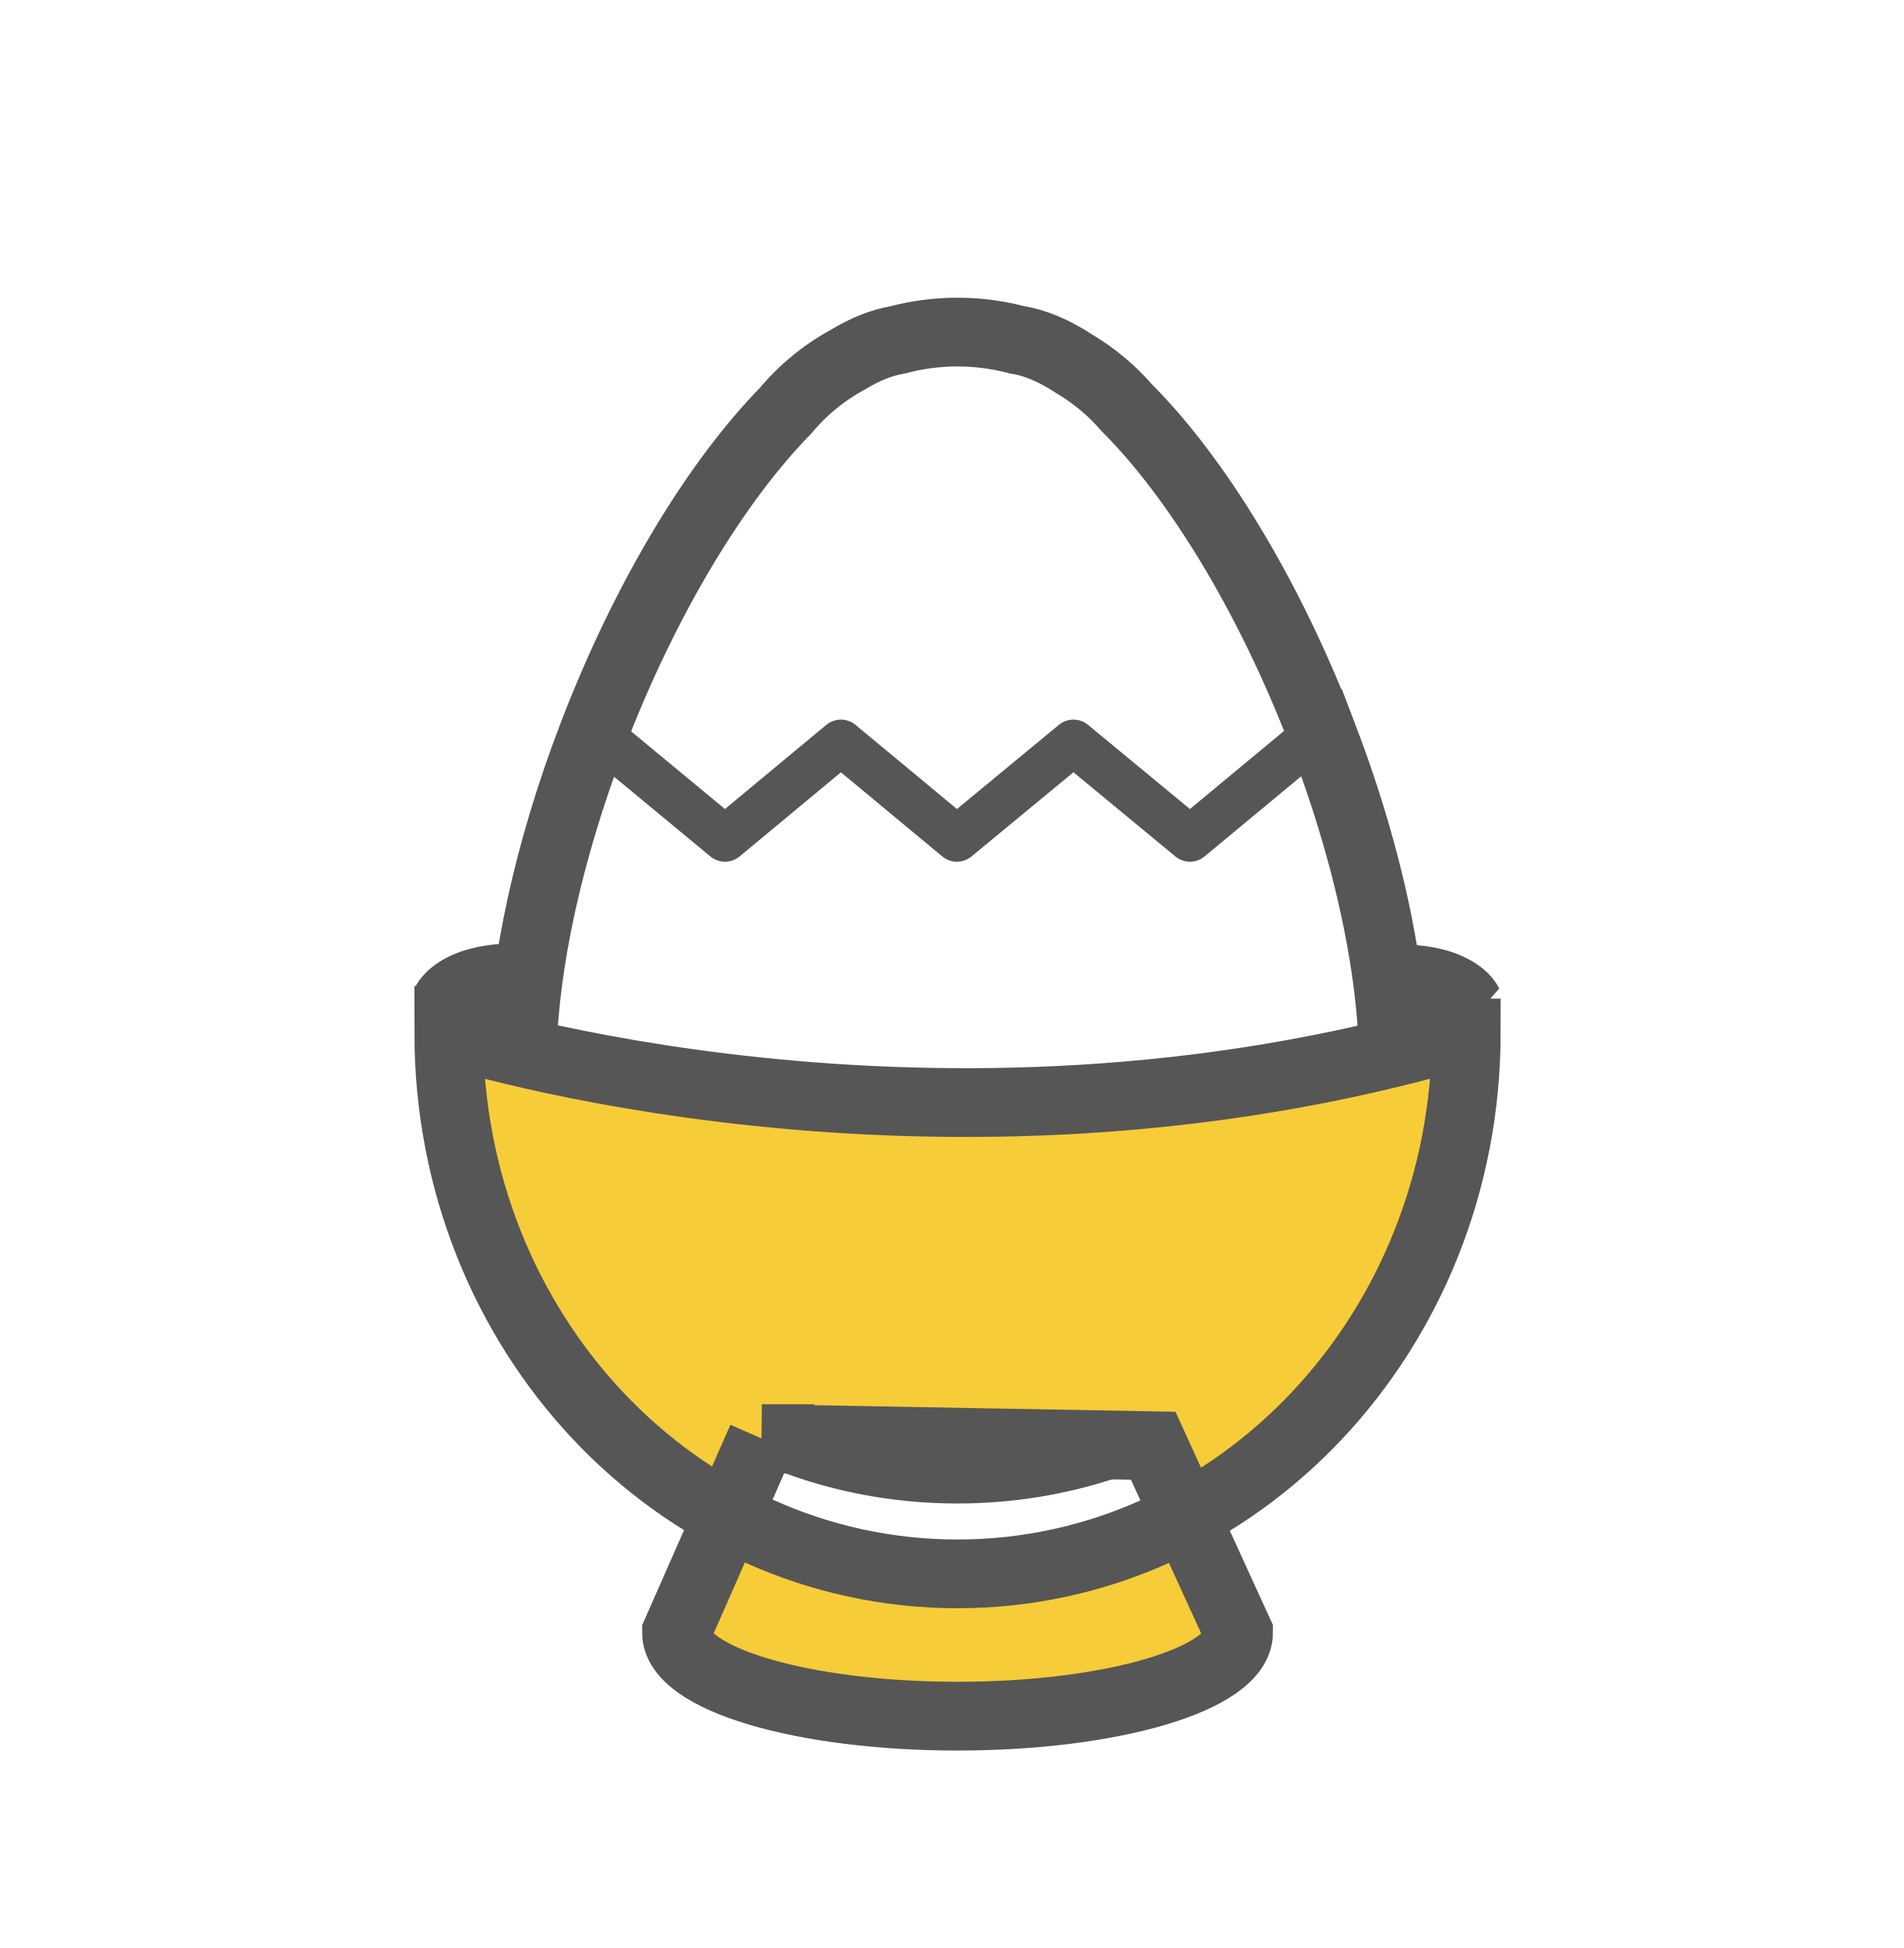
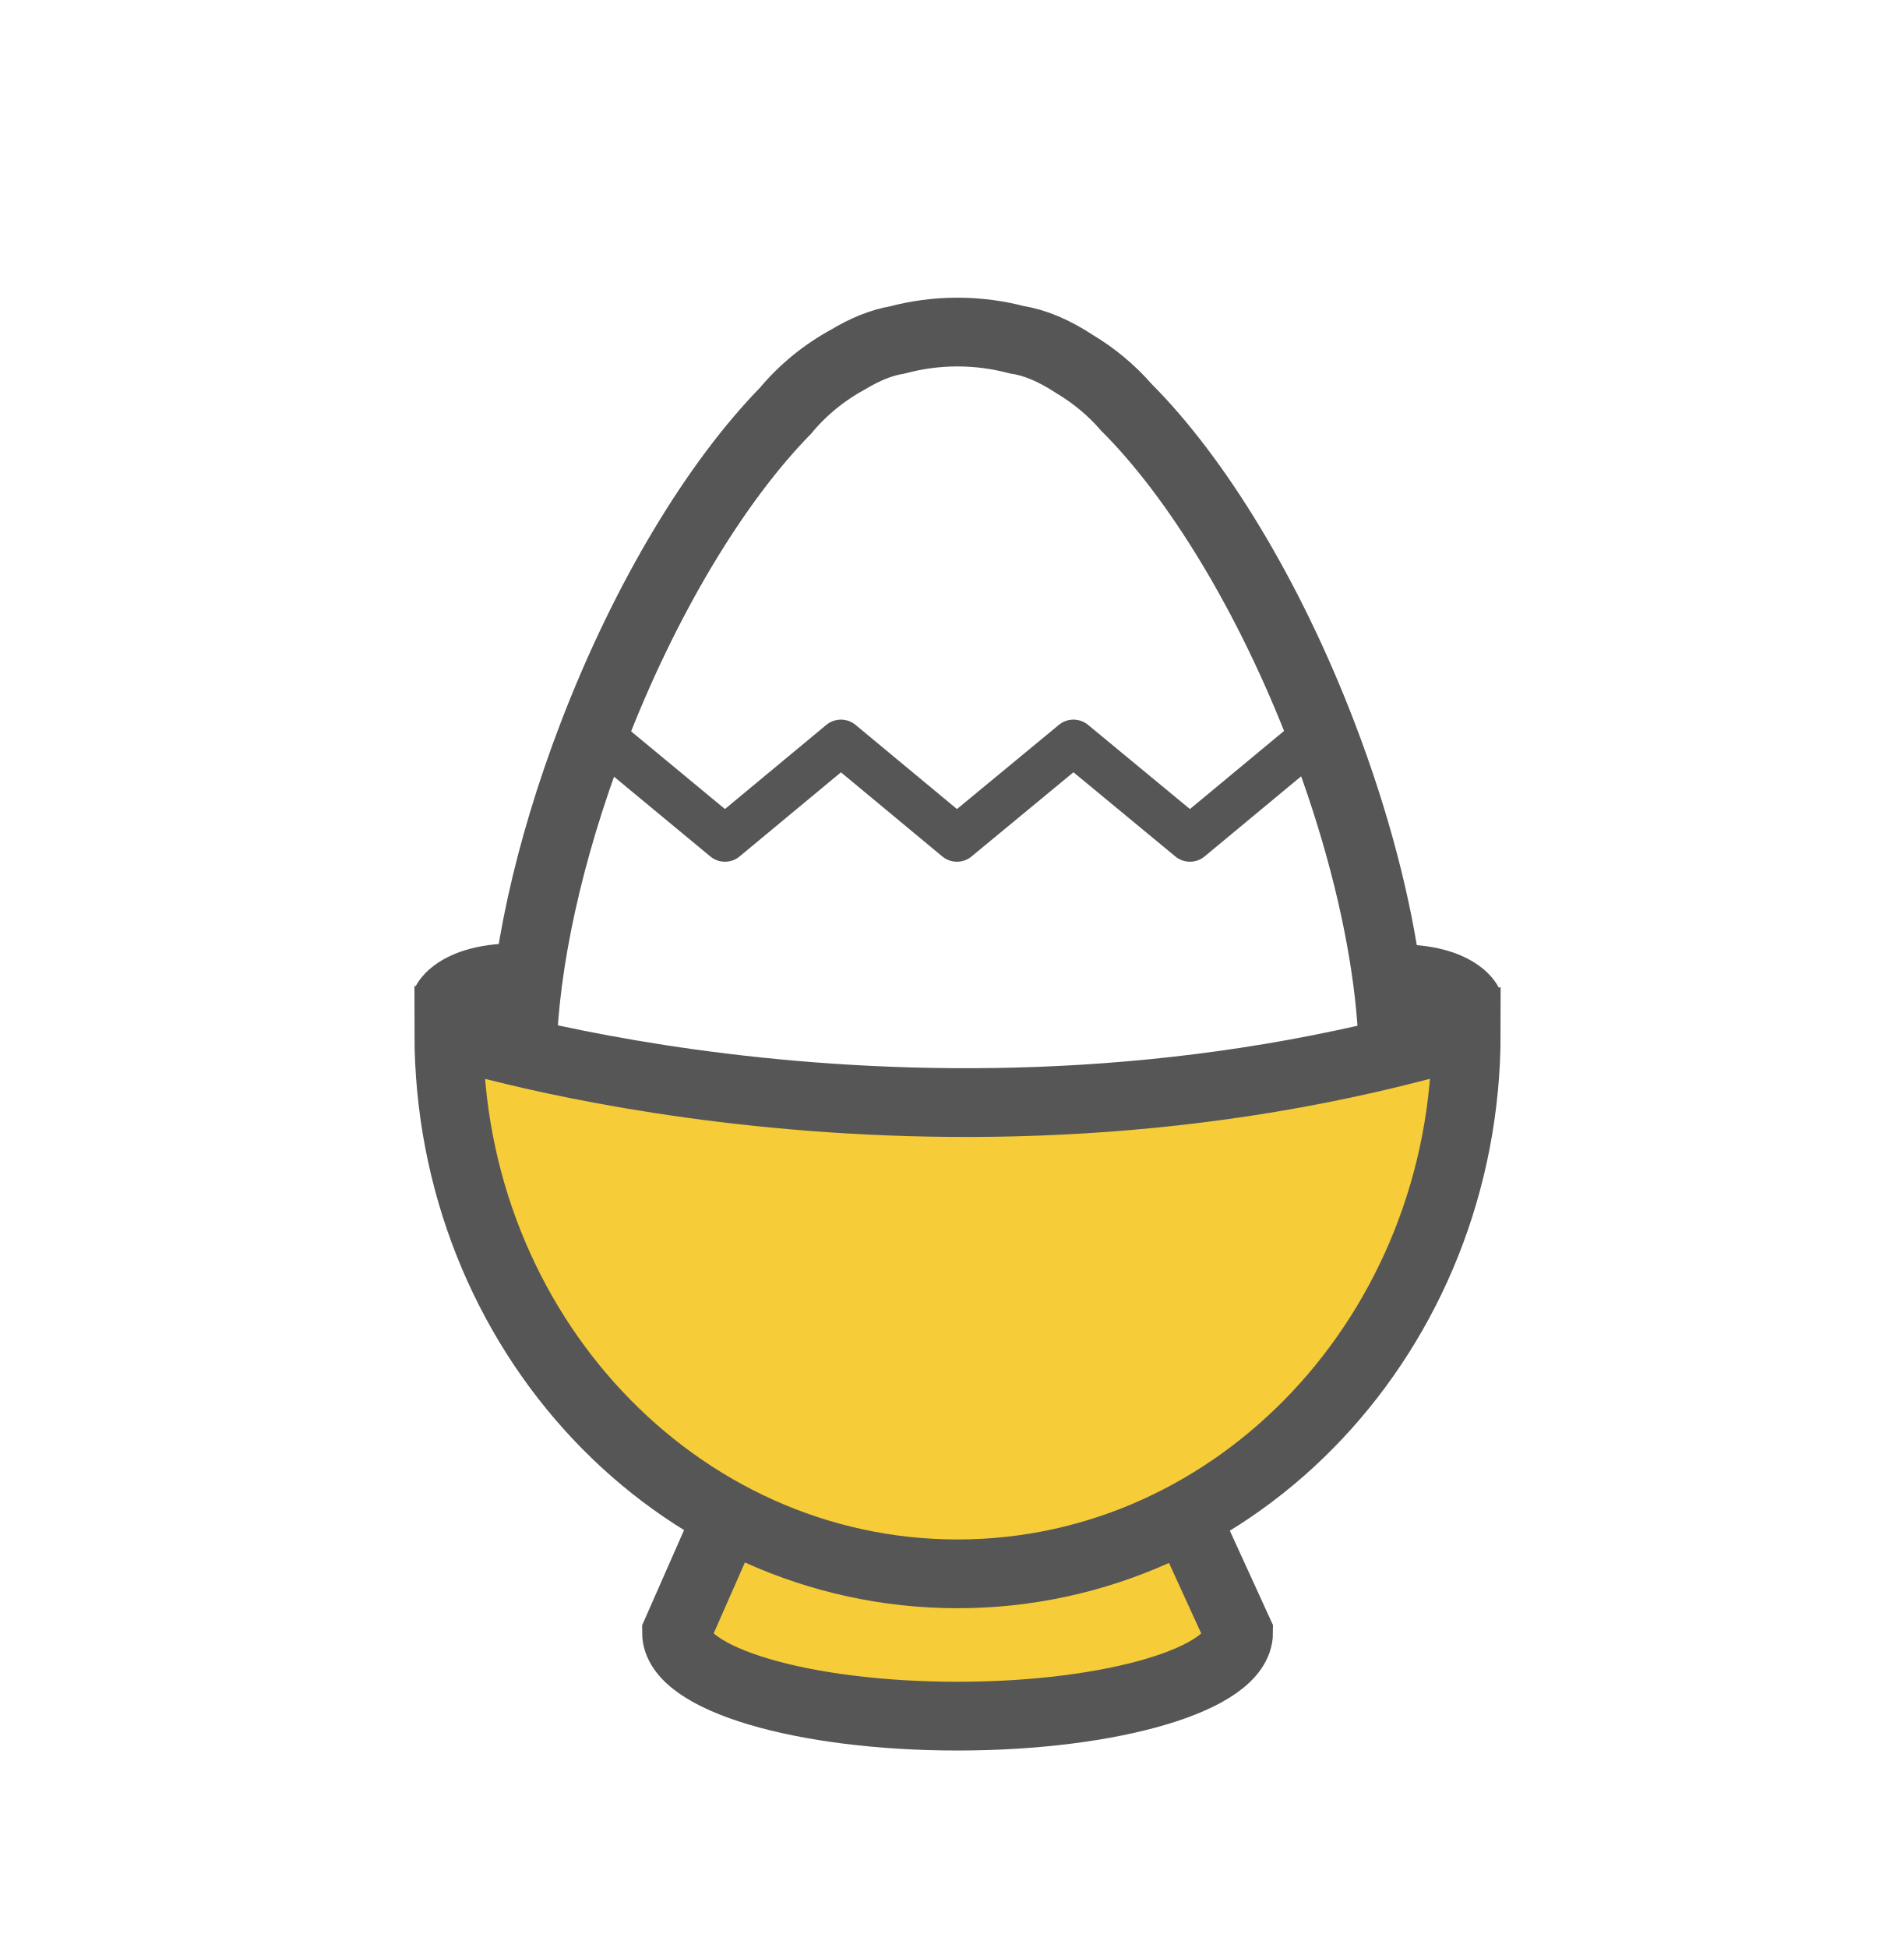
- <svg xmlns="http://www.w3.org/2000/svg" width="83.078" height="85" viewBox="0 0 83.078 85" enable-background="new 0 0 83.078 94.539">
-   <path fill="none" stroke="#565656" stroke-width="3" stroke-miterlimit="10" d="M57.73 32.098c-2.345-6.132-5.52-11.276-8.572-14.325-.64-.74-1.406-1.377-2.267-1.892-.877-.576-1.72-.934-2.505-1.053-.827-.218-1.698-.338-2.6-.338-.916 0-1.798.123-2.634.346-.677.112-1.4.404-2.15.858-1.053.574-1.973 1.333-2.715 2.225-3.005 3.067-6.116 8.146-8.425 14.18-1.95 5.097-2.973 9.956-3.07 13.775-.01.235-.02.47-.02.707 0 .635.037 1.262.11 1.88.054.503.132.975.23 1.416 1.672 8.1 9.394 14.227 18.67 14.227 8.98 0 16.497-5.735 18.49-13.447 1.218-3.89.368-10.96-2.54-18.56z" />
-   <path fill="#F6CC38" stroke="#565656" stroke-width="3" stroke-miterlimit="10" d="M33.25 62.774l-3.726 8.46c0 2.017 5.49 3.65 12.265 3.65 6.774 0 12.266-1.635 12.266-3.65l-3.726-8.15-17.08-.31zM63.992 45.075c0 13.013-9.94 23.6-22.203 23.6s-22.203-10.565-22.203-23.6c0 0 21.185 6.83 44.405 0z" />
-   <path fill="none" stroke="#565656" stroke-width="2" stroke-linecap="round" stroke-linejoin="round" stroke-miterlimit="10" d="M56.996 32.4l-5.063 4.2-5.084-4.2-5.087 4.2-5.062-4.2-5.06 4.2-5.075-4.2" />
-   <path fill="#565656" d="M18.115 43.093s.815-2.097 4.89-1.92l-.786 3.87-3.523-1.28-.582-.67zM65.426 43.136s-.815-2.097-4.892-1.92l.787 3.87 3.524-1.28.582-.67z" />
+ <svg xmlns="http://www.w3.org/2000/svg" version="1.1" id="Layer_1" x="0px" y="0px" width="83.078px" height="85px" viewBox="0 0 83.078 85" enable-background="new 0 0 83.078 94.539" xml:space="preserve">
+   <g>
+     <path fill="none" stroke="#565656" stroke-width="3" stroke-miterlimit="10" d="M57.73,32.098   c-2.345-6.132-5.521-11.276-8.572-14.325c-0.641-0.739-1.406-1.377-2.267-1.892c-0.878-0.577-1.72-0.935-2.506-1.054   c-0.827-0.218-1.698-0.338-2.601-0.338c-0.915,0-1.797,0.124-2.633,0.347C38.473,14.948,37.75,15.24,37,15.694   c-1.053,0.574-1.973,1.333-2.715,2.225c-3.005,3.068-6.116,8.147-8.425,14.18c-1.951,5.098-2.973,9.957-3.07,13.776   c-0.011,0.235-0.021,0.469-0.021,0.707c0,0.635,0.038,1.262,0.11,1.88c0.055,0.503,0.133,0.975,0.23,1.416   c1.673,8.101,9.395,14.227,18.672,14.227c8.979,0,16.496-5.735,18.49-13.447C61.488,46.768,60.638,39.699,57.73,32.098z" />
+     <path fill="#F6CC38" stroke="#565656" stroke-width="3" stroke-miterlimit="10" d="M33.25,62.774l-3.726,8.461   c0,2.016,5.491,3.648,12.265,3.648c6.775,0,12.267-1.634,12.267-3.648l-3.726-8.151L33.25,62.774z" />
+     <path fill="#F6CC38" stroke="#565656" stroke-width="3" stroke-miterlimit="10" d="M63.992,45.075   c0,13.013-9.94,23.599-22.203,23.599c-12.262,0-22.202-10.564-22.202-23.599C19.587,45.075,40.772,51.906,63.992,45.075z" />
+     <polyline fill="none" stroke="#565656" stroke-width="2" stroke-linecap="round" stroke-linejoin="round" stroke-miterlimit="10" points="   56.996,32.4 51.933,36.601 46.849,32.4 41.763,36.601 36.701,32.4 31.639,36.601 26.565,32.4  " />
+     <path fill="#565656" d="M18.115,43.093c0,0,0.815-2.097,4.891-1.921l-0.787,3.872l-3.522-1.281L18.115,43.093z" />
+     <path fill="#565656" d="M65.426,43.136c0,0-0.815-2.097-4.892-1.921l0.787,3.872l3.523-1.282L65.426,43.136z" />
+   </g>
</svg>
